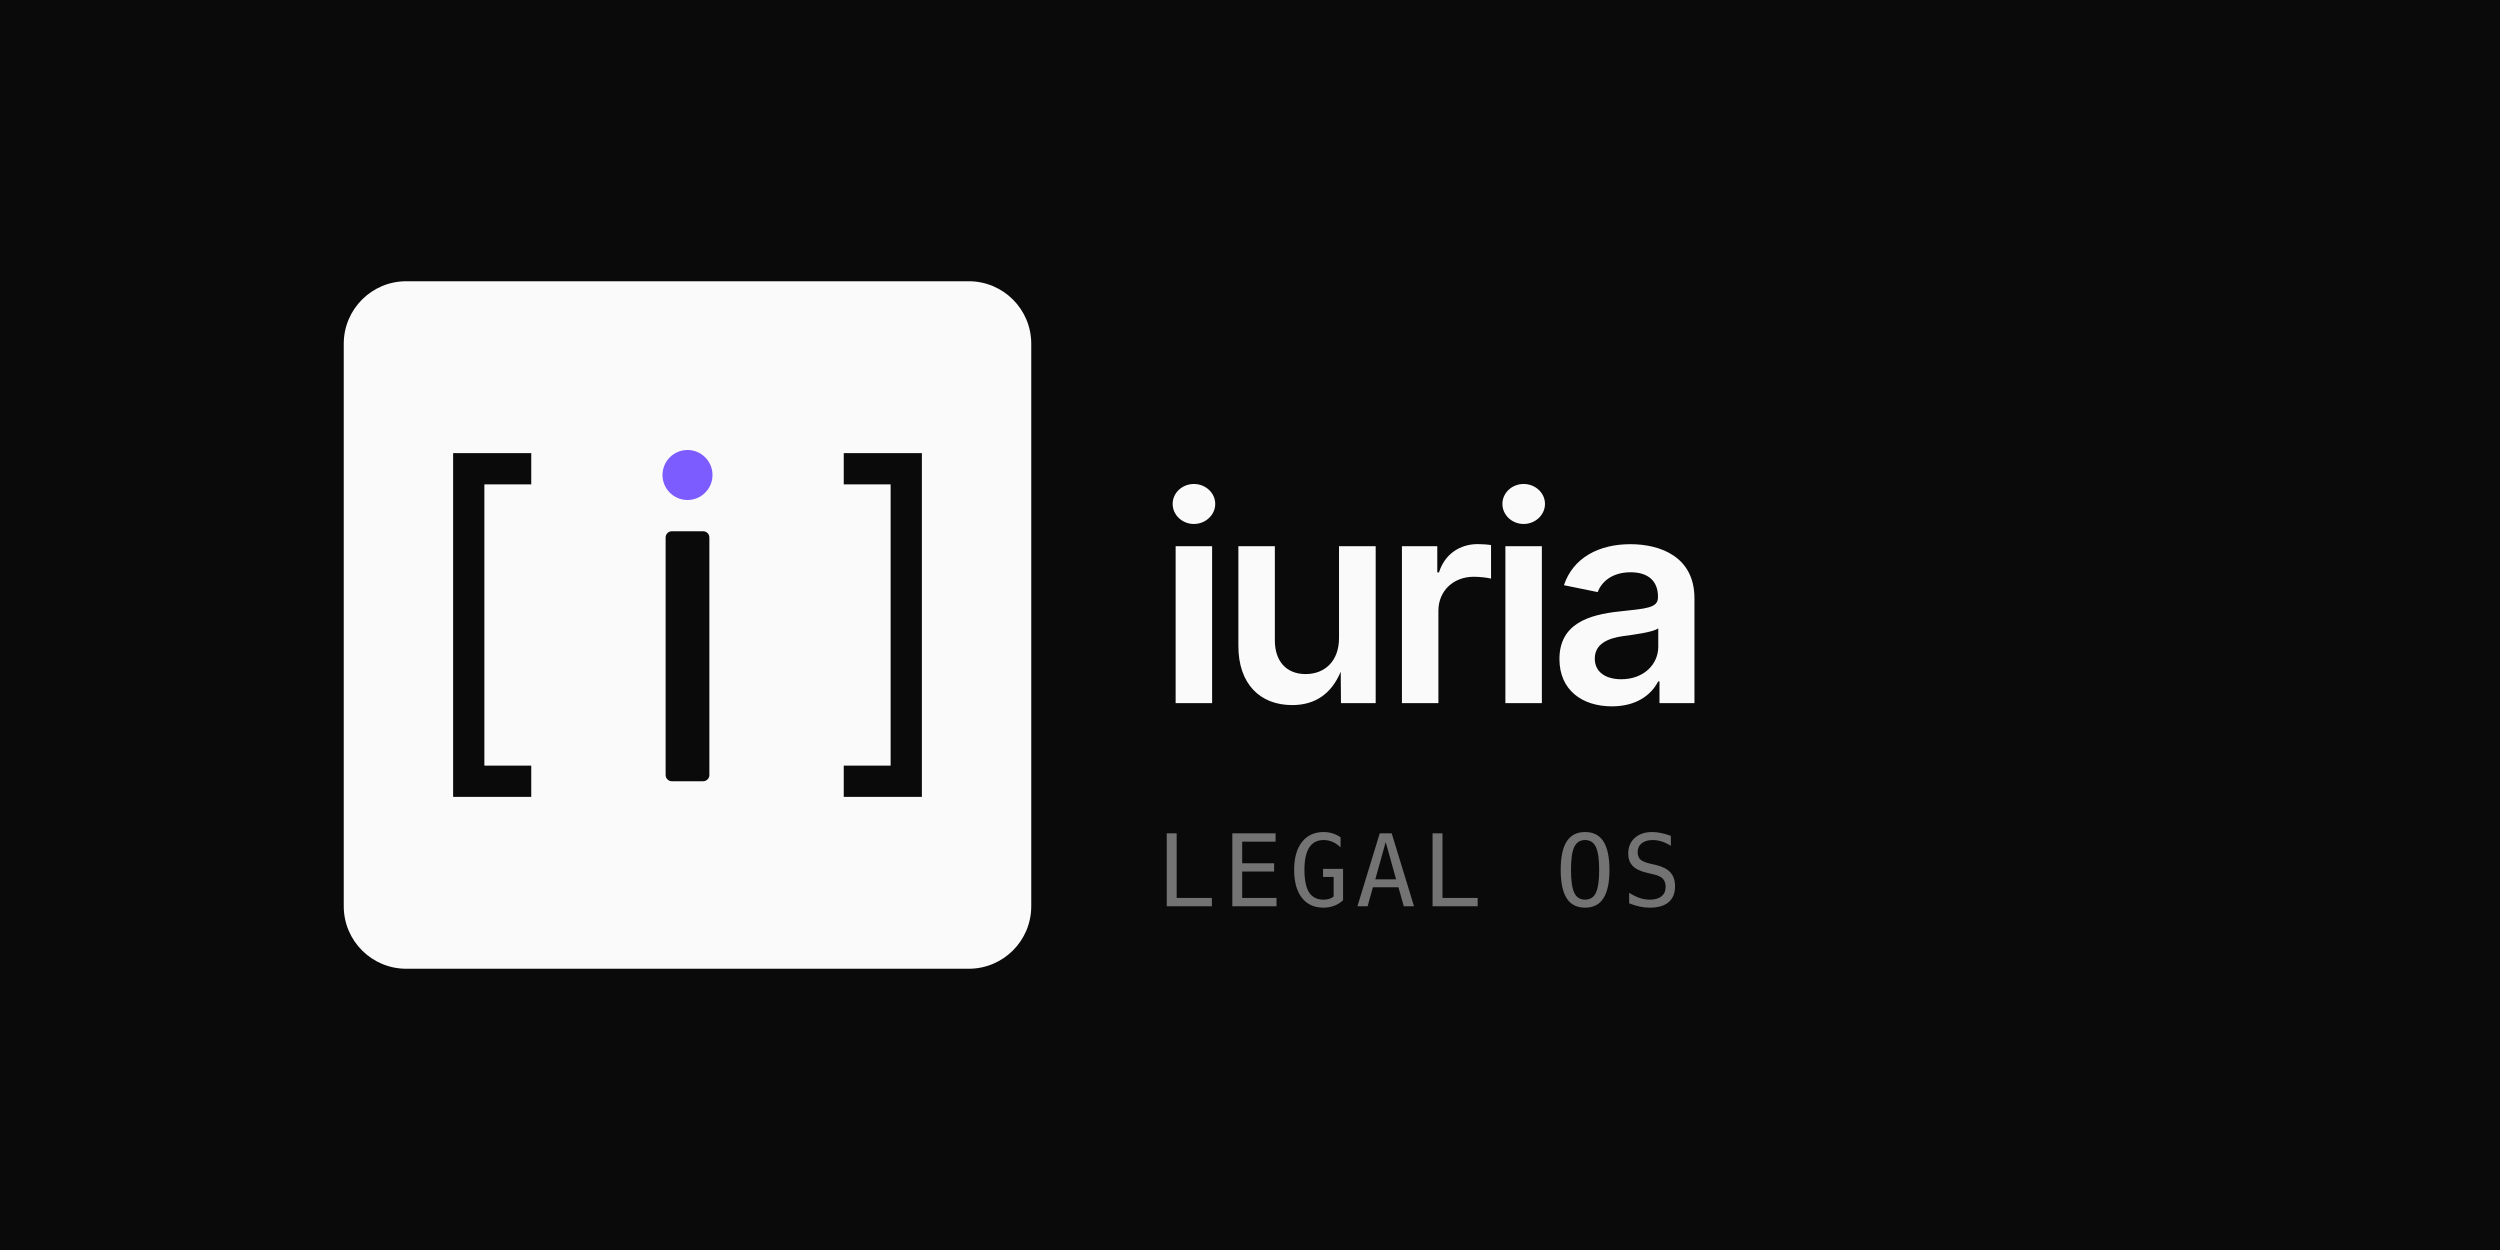
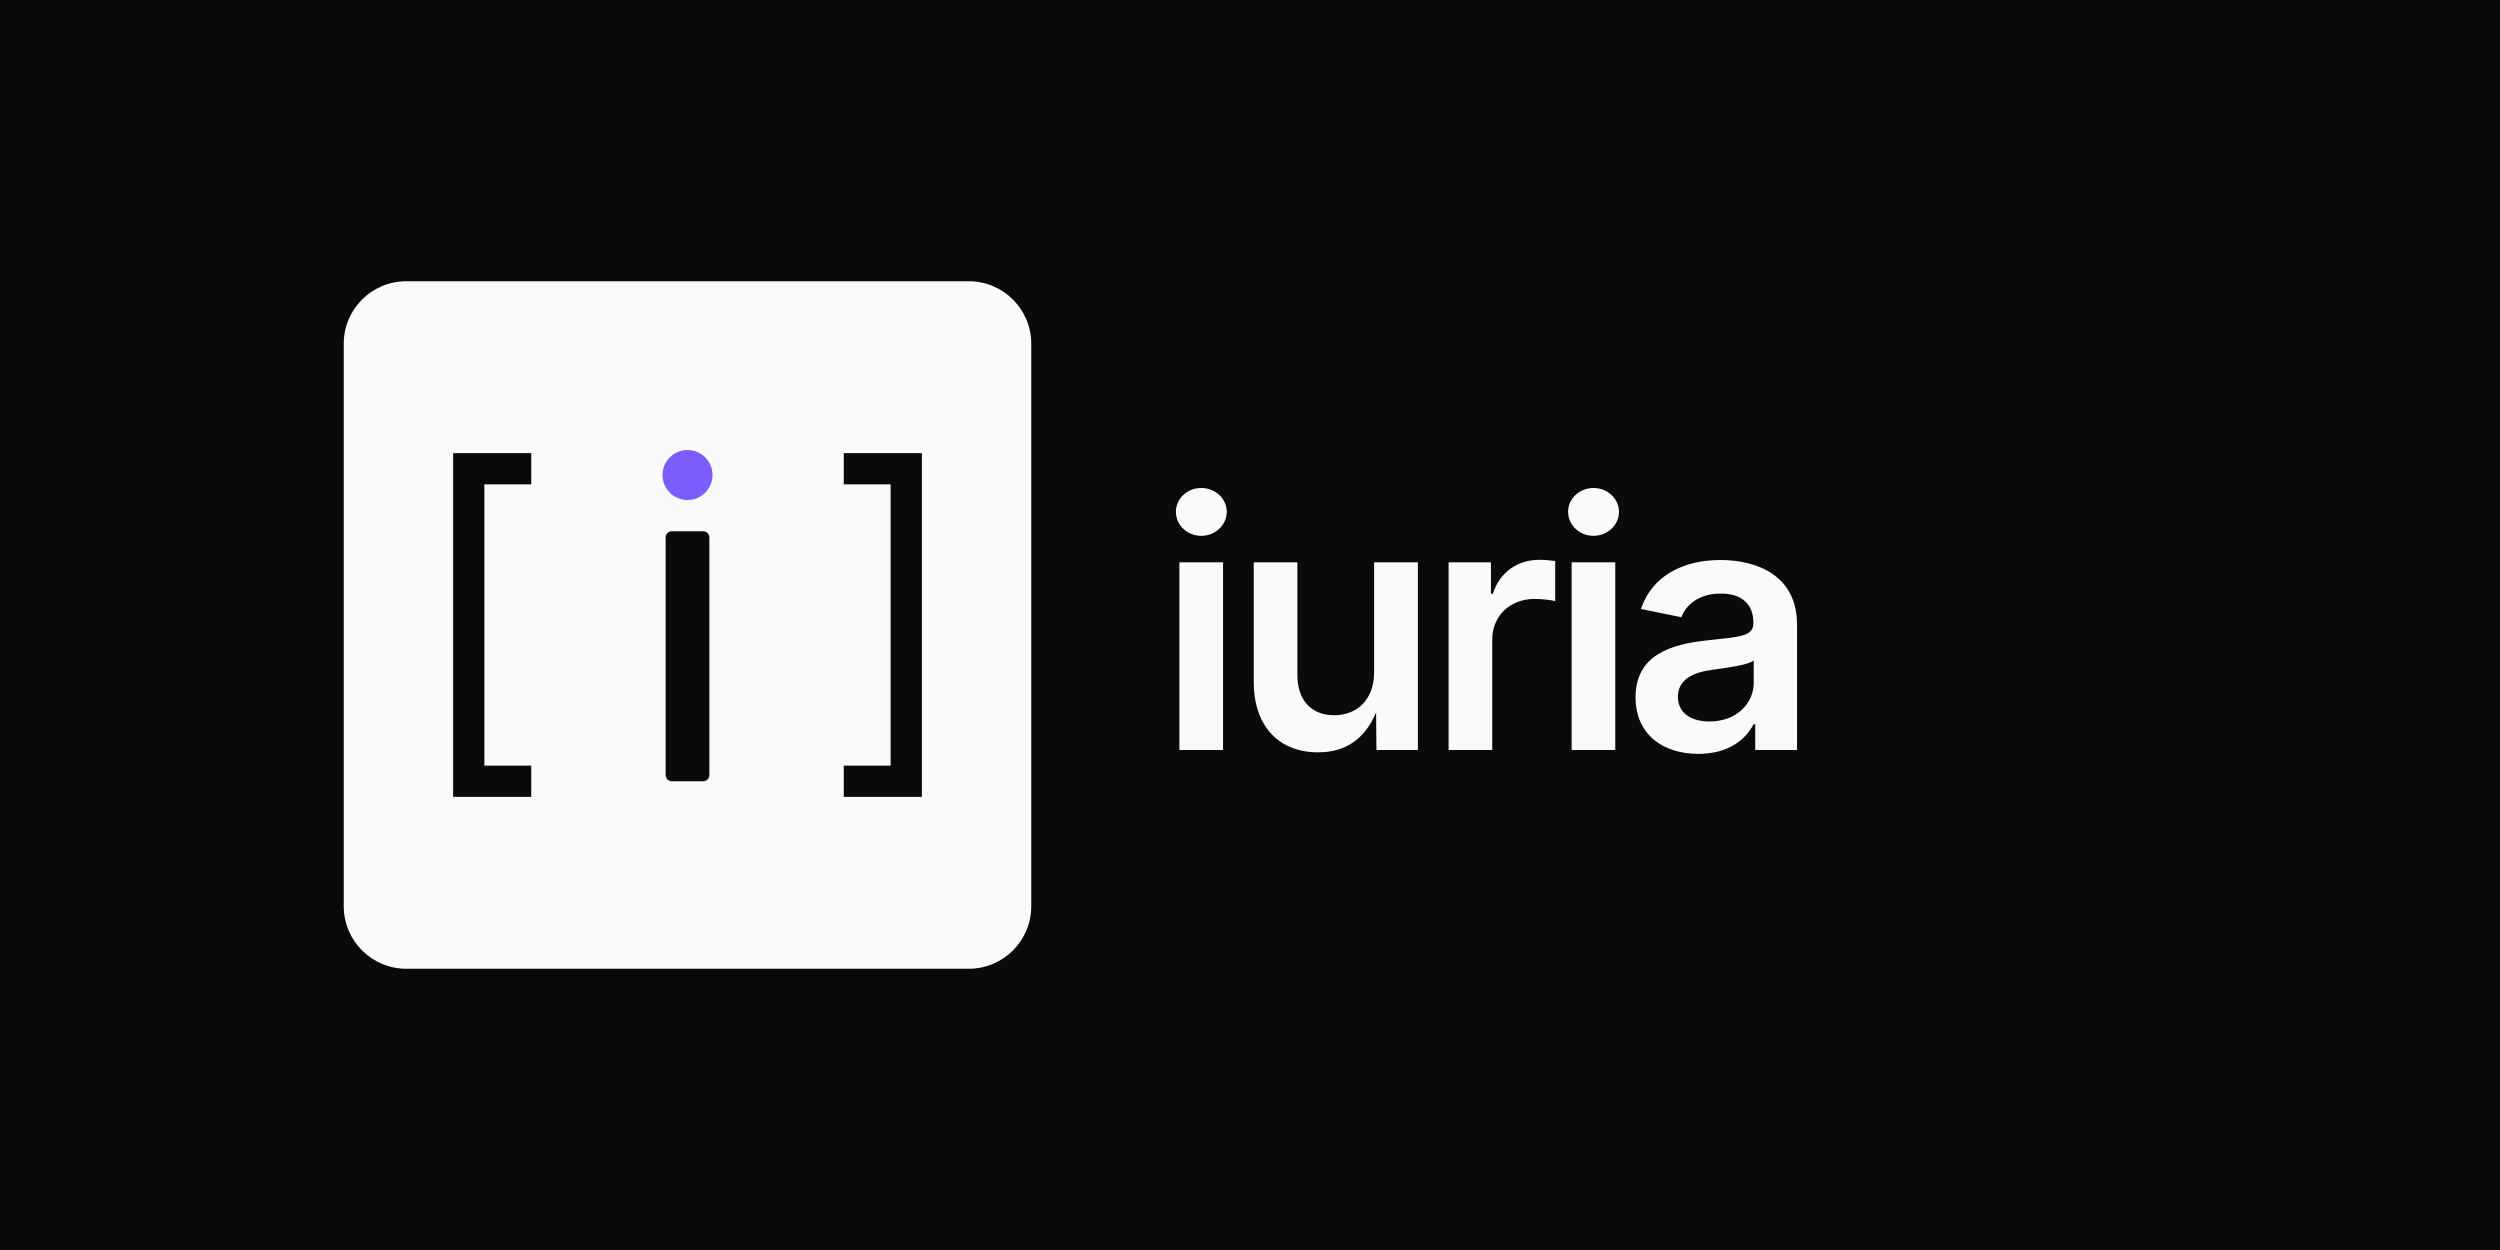
<svg xmlns="http://www.w3.org/2000/svg" viewBox="0 0 800 400" fill="none">
  <rect width="800" height="400" fill="#0A0A0B" />
  <g transform="translate(110,90)">
    <rect x="0" y="0" width="220" height="220" rx="20" fill="#FAFAFA" />
    <path d="M55 60 L40 60 L40 160 L55 160" stroke="#0A0A0B" stroke-width="10" stroke-linecap="square" fill="none" />
    <path d="M165 60 L180 60 L180 160 L165 160" stroke="#0A0A0B" stroke-width="10" stroke-linecap="square" fill="none" />
    <rect x="103" y="80" width="14" height="80" rx="2" fill="#0A0A0B" />
    <circle cx="110" cy="62" r="8" fill="#7C5CFF" />
  </g>
-   <text x="370" y="225" font-family="Inter,system-ui,sans-serif" font-weight="600" font-size="92" fill="#FAFAFA" letter-spacing="-4">iuria</text>
-   <text x="370" y="290" font-family="JetBrains Mono,monospace" font-weight="400" font-size="32" fill="#737373" letter-spacing="2">LEGAL OS</text>
+   <text x="370" y="240" font-family="Inter,system-ui,sans-serif" font-weight="600" font-size="110" fill="#FAFAFA" letter-spacing="-5">iuria</text>
</svg>
